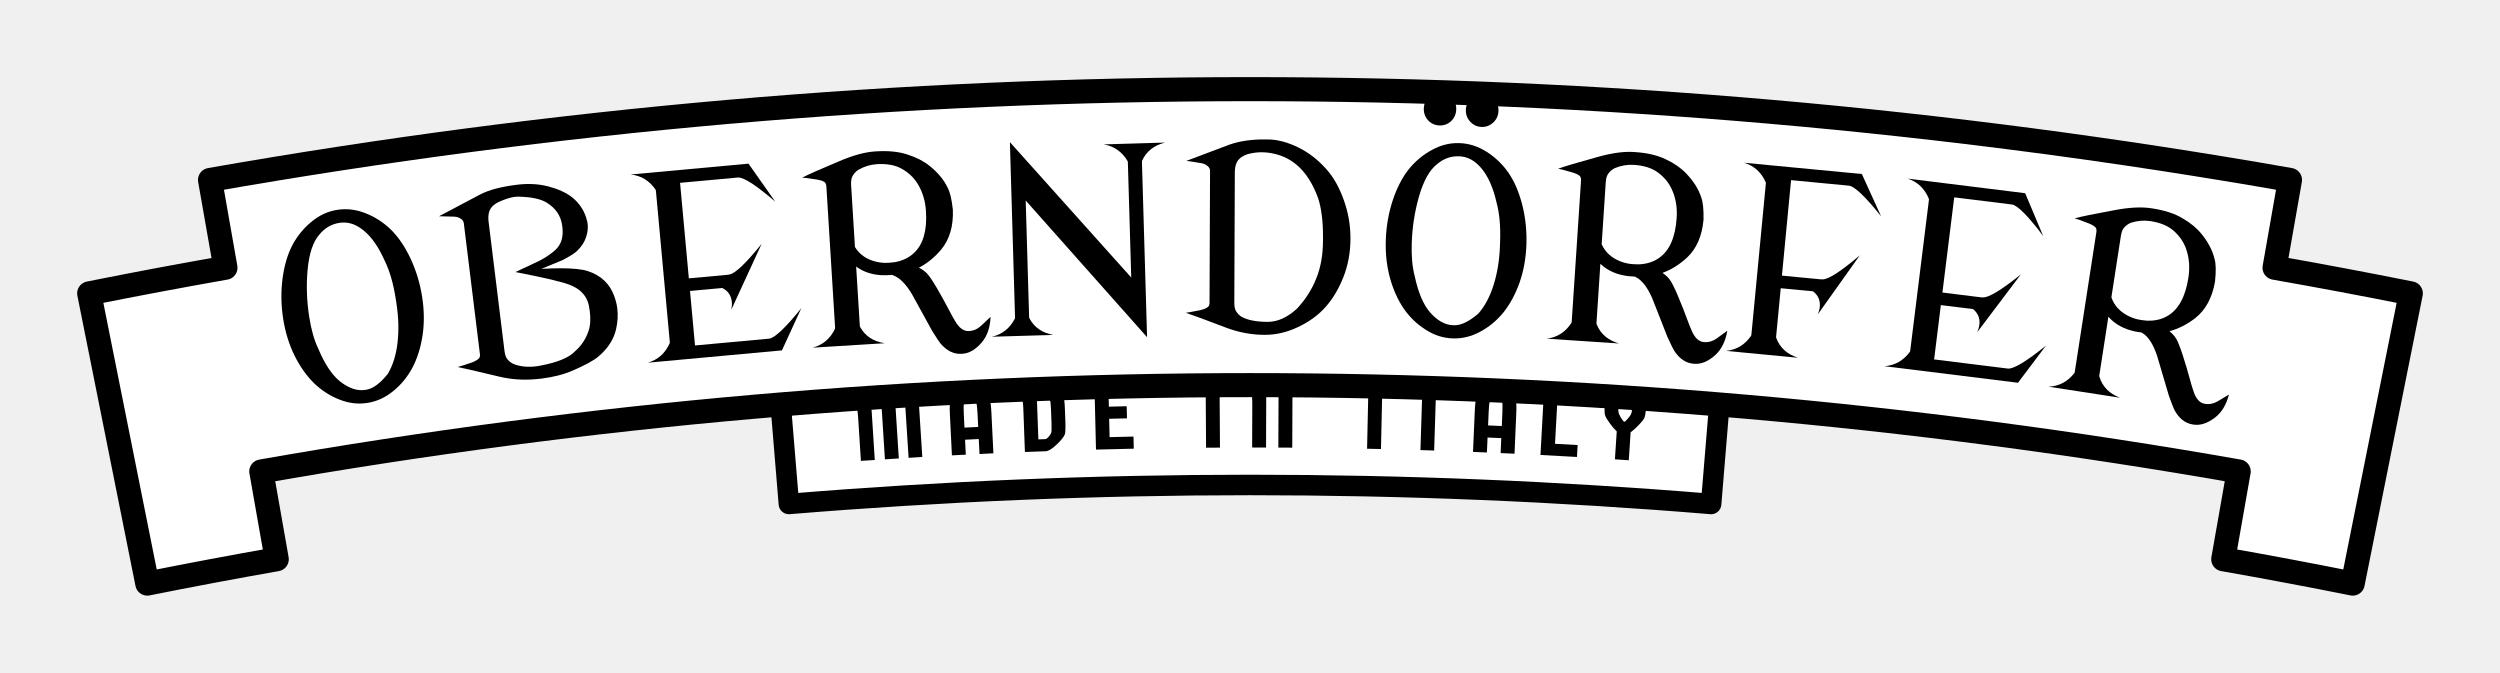
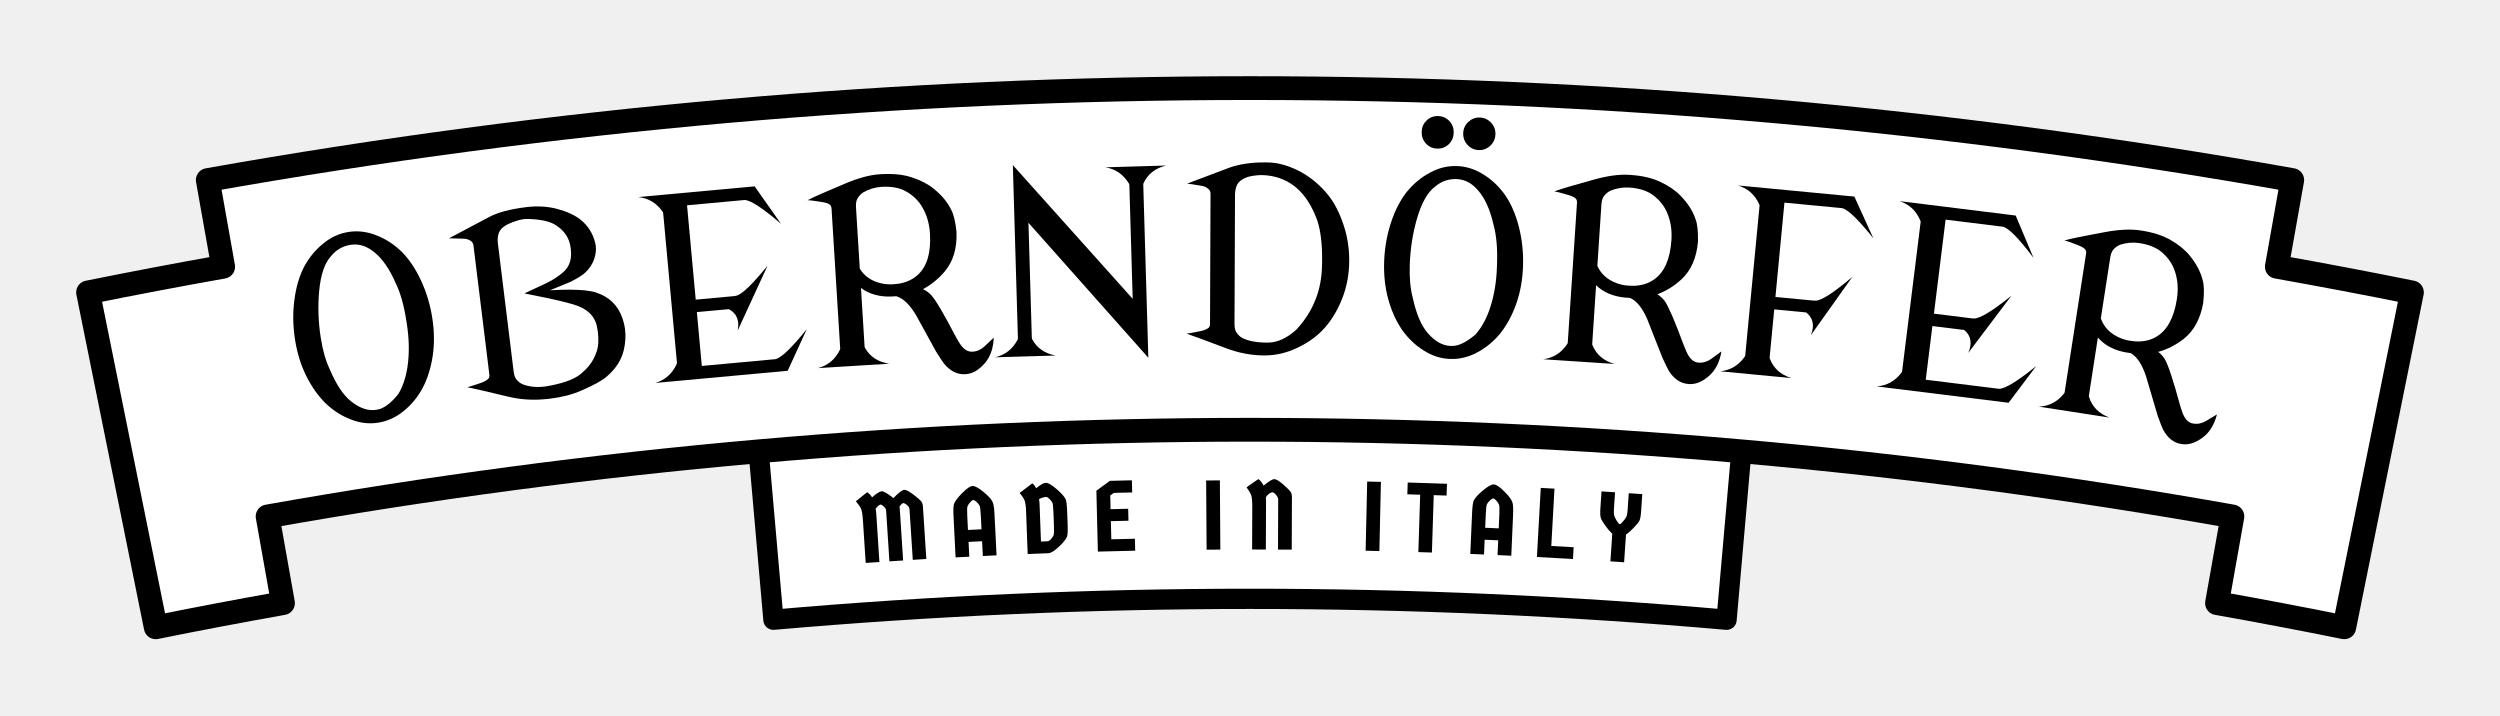
- <svg xmlns="http://www.w3.org/2000/svg" viewBox="-70.105 -18.6 140.21 37.731" width="140.21mm" height="37.73mm" data-pad="5">
-   <path d="M-26.537 1.493A322.614 322.614 0 0 1 26.537 1.493L25.862 9.665A314.414 314.414 0 0 0 -25.862 9.665Z" fill="#fff" stroke="#000" stroke-linejoin="round" stroke-width="1.15" />
-   <path d="M-58.328 -8.508A336.614 336.614 0 0 1 58.328 -8.508L57.462 -3.584A331.614 331.614 0 0 1 65.105 -2.146L61.846 14.131A315.014 315.014 0 0 0 54.585 12.765L55.452 7.841A320.014 320.014 0 0 0 -55.452 7.841L-54.585 12.765A315.014 315.014 0 0 0 -61.846 14.131L-65.105 -2.146A331.614 331.614 0 0 1 -57.462 -3.584Z" fill="#fff" stroke="#000" stroke-linejoin="round" stroke-width="1.35" />
+ <svg xmlns="http://www.w3.org/2000/svg" viewBox="-70.976 -20 141.952 40.616" width="141.95mm" height="40.62mm" data-pad="5">
+   <path d="M-28.128 3.034A321.214 321.214 0 0 1 28.128 3.034L27.060 15.187A309.014 309.014 0 0 0 -27.060 15.187Z" fill="#fff" stroke="#000" stroke-linejoin="round" stroke-width="1.15" />
+   <path d="M-59.179 -9.779A338.014 338.014 0 0 1 59.179 -9.779L58.304 -4.856A333.014 333.014 0 0 1 65.976 -3.399L62.133 15.616A313.614 313.614 0 0 0 54.907 14.244L55.782 9.321A318.614 318.614 0 0 0 -55.782 9.321L-54.907 14.244A313.614 313.614 0 0 0 -62.133 15.616L-65.976 -3.399A333.014 333.014 0 0 1 -58.304 -4.856Z" fill="#fff" stroke="#000" stroke-linejoin="round" stroke-width="1.35" />
  <g fill="#000">
    <path d="M2.37 -5.10Q2.37 -4.00 2.60 -3.24Q2.94 -1.88 3.52 -1.25Q4.16 -0.56 4.85 -0.56Q4.87 -0.56 4.88 -0.56Q4.89 -0.56 4.90 -0.56Q5.48 -0.56 6.24 -1.26Q6.78 -1.92 7.05 -2.93Q7.32 -3.92 7.32 -5.10Q7.32 -5.20 7.32 -5.32Q7.32 -6.63 7.05 -7.50Q6.71 -8.79 6.10 -9.44Q5.55 -10.04 4.86 -10.04H4.85Q4.17 -10.04 3.65 -9.57Q3.02 -9.06 2.68 -7.69Q2.37 -6.44 2.37 -5.10ZM2.06 -9.22Q2.60 -9.93 3.33 -10.35Q4.05 -10.78 4.85 -10.78Q5.65 -10.78 6.38 -10.35Q7.11 -9.93 7.65 -9.22Q8.18 -8.50 8.49 -7.44Q8.80 -6.37 8.80 -5.22Q8.80 -4.07 8.49 -3.08Q8.18 -2.10 7.65 -1.38Q7.11 -0.67 6.38 -0.25Q5.65 0.18 4.85 0.18Q4.05 0.18 3.33 -0.25Q2.60 -0.67 2.06 -1.38Q1.53 -2.10 1.22 -3.08Q0.91 -4.07 0.91 -5.22Q0.91 -6.37 1.22 -7.44Q1.53 -8.50 2.06 -9.22Z" transform="translate(-49.528 3.820) rotate(-8.820) translate(-4.855 0)" />
    <path d="M3.85 -9.95Q3.50 -9.83 3.34 -9.63Q3.16 -9.41 3.14 -8.99V-1.61Q3.14 -1.30 3.24 -1.14Q3.37 -0.93 3.58 -0.81Q4.10 -0.54 4.81 -0.54Q4.92 -0.54 5.03 -0.55Q6.50 -0.64 7.06 -1.11Q7.63 -1.49 7.94 -2.12Q8.16 -2.55 8.16 -3.23Q8.16 -3.37 8.15 -3.51Q8.10 -4.49 6.95 -4.98Q6.29 -5.26 5.49 -5.53Q4.41 -5.89 4.29 -5.93Q5.49 -6.32 5.63 -6.37Q6.06 -6.52 6.38 -6.71Q6.66 -6.86 6.83 -7.03Q7.21 -7.42 7.21 -8.11Q7.21 -8.14 7.21 -8.18Q7.21 -9.03 6.48 -9.60Q6.02 -9.95 5.01 -10.10Q4.91 -10.12 4.73 -10.12Q4.37 -10.11 3.85 -9.95ZM0.42 -1.04Q0.54 -1.05 1.23 -1.19Q1.52 -1.26 1.66 -1.37Q1.75 -1.44 1.75 -1.61V-8.99Q1.75 -9.15 1.64 -9.25Q1.49 -9.39 1.28 -9.43Q0.65 -9.53 0.42 -9.56L2.83 -10.48Q3.61 -10.78 4.98 -10.78Q5.93 -10.78 6.71 -10.47Q7.51 -10.15 7.96 -9.70Q8.54 -9.10 8.63 -8.27Q8.64 -8.20 8.64 -8.13Q8.64 -7.77 8.47 -7.41Q8.28 -6.99 7.86 -6.68Q7.63 -6.51 6.99 -6.27Q6.94 -6.25 5.75 -5.93Q6.45 -5.88 6.84 -5.83Q7.87 -5.70 8.32 -5.49Q9.39 -4.99 9.63 -3.89Q9.71 -3.54 9.71 -3.21Q9.71 -2.64 9.50 -2.06Q9.20 -1.23 8.33 -0.66Q7.91 -0.38 6.82 -0.06Q6.03 0.18 4.98 0.18Q4.89 0.18 4.64 0.17Q3.61 0.13 2.67 -0.22Q0.91 -0.88 0.42 -1.04Z" transform="translate(-39.460 2.419) rotate(-7.017) translate(-5.311 0)" />
    <path d="M0.42 0.00Q1.29 -0.17 1.74 -0.98L1.75 -1.04V-9.56L1.74 -9.62Q1.29 -10.43 0.42 -10.60H7.06L8.36 -8.34Q6.92 -9.83 6.42 -9.88L6.32 -9.88H3.14V-4.50H5.34L5.44 -4.51Q5.93 -4.56 7.38 -6.05L5.35 -2.53Q5.42 -2.76 5.42 -2.96Q5.42 -3.48 4.99 -3.77L4.95 -3.79H3.14V-0.72H7.23L7.33 -0.72Q7.83 -0.77 9.27 -2.26L7.97 0.00Z" transform="translate(-29.570 1.356) rotate(-5.252) translate(-4.637 0)" />
    <path d="M4.65 -10.05Q4.10 -10.05 3.58 -9.79Q3.37 -9.66 3.24 -9.45Q3.14 -9.28 3.14 -8.98V-5.49Q3.49 -4.83 4.28 -4.59Q4.62 -4.49 4.93 -4.49Q4.97 -4.49 5.01 -4.49Q5.04 -4.49 5.29 -4.50Q5.96 -4.57 6.41 -4.94Q7.24 -5.61 7.24 -7.24Q7.24 -8.08 6.90 -8.75Q6.61 -9.34 6.01 -9.72Q5.49 -10.05 4.65 -10.05ZM0.42 0.00Q1.29 -0.17 1.74 -0.98L1.75 -1.04V-8.98Q1.75 -9.15 1.66 -9.23Q1.54 -9.33 1.23 -9.40Q0.62 -9.54 0.42 -9.55Q0.90 -9.77 2.57 -10.35Q3.75 -10.77 4.60 -10.77Q4.63 -10.77 4.66 -10.77Q5.70 -10.77 6.41 -10.48Q7.13 -10.20 7.60 -9.77Q8.26 -9.17 8.53 -8.50Q8.71 -8.12 8.75 -7.24Q8.72 -5.86 7.96 -5.05Q7.37 -4.43 6.65 -4.11Q6.91 -3.96 7.09 -3.75Q7.44 -3.32 8.35 -1.28L8.50 -0.98Q8.80 -0.39 9.23 -0.39Q9.24 -0.39 9.25 -0.39Q9.63 -0.39 9.95 -0.66Q10.31 -0.97 10.49 -1.11Q10.40 -0.22 9.91 0.29Q9.36 0.86 8.78 0.86Q8.76 0.86 8.75 0.86Q8.08 0.86 7.59 0.20Q7.49 0.06 7.17 -0.53L6.17 -2.65Q5.70 -3.56 5.16 -3.78L5.12 -3.80Q4.97 -3.80 4.80 -3.80Q3.79 -3.84 3.14 -4.39V-1.04L3.16 -0.98Q3.54 -0.20 4.48 0.00Z" transform="translate(-19.925 0.615) rotate(-3.536) translate(-5.037 0)" />
    <path d="M0.42 0.00Q1.29 -0.17 1.74 -0.98L1.75 -1.04V-10.88L8.33 -3.09V-9.56L8.32 -9.62Q7.87 -10.43 7.00 -10.60H10.45Q9.51 -10.40 9.13 -9.62L9.12 -9.56V0.28L2.54 -7.58V-1.04L2.55 -0.98Q2.93 -0.20 3.87 0.00Z" transform="translate(-9.462 0.139) rotate(-1.679) translate(-5.437 0)" />
    <path d="M3.85 -9.95Q3.51 -9.83 3.34 -9.63Q3.16 -9.42 3.14 -8.99V-1.61Q3.14 -1.30 3.24 -1.14Q3.37 -0.93 3.58 -0.81Q4.10 -0.55 4.97 -0.55Q5.00 -0.55 5.02 -0.55Q5.84 -0.55 6.65 -1.29Q7.38 -2.08 7.74 -3.02Q8.10 -3.92 8.10 -5.12Q8.10 -5.21 8.10 -5.30Q8.10 -6.64 7.82 -7.49Q7.37 -8.72 6.61 -9.36Q5.93 -9.93 4.99 -10.04Q4.81 -10.06 4.60 -10.06Q4.22 -10.05 3.85 -9.95ZM0.42 -1.04Q0.53 -1.05 1.23 -1.19Q1.52 -1.26 1.66 -1.37Q1.75 -1.44 1.75 -1.61V-8.99Q1.75 -9.15 1.64 -9.25Q1.49 -9.39 1.29 -9.43Q0.56 -9.55 0.42 -9.56L2.83 -10.48Q3.68 -10.78 4.78 -10.78Q4.88 -10.78 4.98 -10.78Q5.79 -10.78 6.71 -10.33Q7.57 -9.91 8.27 -9.13Q8.87 -8.47 9.25 -7.42Q9.64 -6.37 9.64 -5.22Q9.64 -4.07 9.25 -3.07Q8.86 -2.08 8.27 -1.41Q7.67 -0.72 6.73 -0.27Q5.81 0.18 4.83 0.18Q3.74 0.18 2.67 -0.22Q1.00 -0.85 0.42 -1.04Z" transform="translate(1.249 0.002) rotate(0.221) translate(-5.275 0)" />
    <path d="M5.41 -12.00Q5.14 -12.27 5.14 -12.66Q5.14 -13.04 5.41 -13.31Q5.68 -13.58 6.05 -13.58Q6.43 -13.58 6.70 -13.31Q6.97 -13.04 6.97 -12.66Q6.97 -12.27 6.70 -12.00Q6.43 -11.73 6.05 -11.73Q5.68 -11.73 5.41 -12.00ZM3.04 -12.00Q2.78 -12.27 2.78 -12.66Q2.78 -13.04 3.04 -13.31Q3.31 -13.58 3.69 -13.58Q4.07 -13.58 4.34 -13.31Q4.60 -13.04 4.60 -12.66Q4.60 -12.27 4.34 -12.00Q4.07 -11.73 3.69 -11.73Q3.31 -11.73 3.04 -12.00ZM2.37 -5.10Q2.37 -4.00 2.60 -3.24Q2.94 -1.88 3.52 -1.25Q4.16 -0.56 4.85 -0.56Q4.87 -0.56 4.88 -0.56Q4.89 -0.56 4.90 -0.56Q5.48 -0.56 6.24 -1.26Q6.78 -1.92 7.05 -2.93Q7.32 -3.92 7.32 -5.10Q7.32 -5.20 7.32 -5.32Q7.32 -6.63 7.05 -7.50Q6.71 -8.79 6.10 -9.44Q5.55 -10.04 4.86 -10.04H4.85Q4.17 -10.04 3.65 -9.57Q3.02 -9.06 2.68 -7.69Q2.37 -6.44 2.37 -5.10ZM2.06 -9.22Q2.60 -9.93 3.33 -10.35Q4.05 -10.78 4.85 -10.78Q5.65 -10.78 6.38 -10.35Q7.11 -9.93 7.65 -9.22Q8.18 -8.50 8.49 -7.44Q8.80 -6.37 8.80 -5.22Q8.80 -4.07 8.49 -3.08Q8.18 -2.10 7.65 -1.38Q7.11 -0.67 6.38 -0.25Q5.65 0.18 4.85 0.18Q4.05 0.18 3.33 -0.25Q2.60 -0.67 2.06 -1.38Q1.53 -2.10 1.22 -3.08Q0.91 -4.07 0.91 -5.22Q0.91 -6.37 1.22 -7.44Q1.53 -8.50 2.06 -9.22Z" transform="translate(11.376 0.200) rotate(2.018) translate(-4.855 0)" />
    <path d="M4.65 -10.05Q4.10 -10.05 3.58 -9.79Q3.37 -9.66 3.24 -9.45Q3.14 -9.28 3.14 -8.98V-5.49Q3.49 -4.83 4.28 -4.59Q4.62 -4.49 4.93 -4.49Q4.97 -4.49 5.01 -4.49Q5.04 -4.49 5.29 -4.50Q5.96 -4.57 6.41 -4.94Q7.24 -5.61 7.24 -7.24Q7.24 -8.08 6.90 -8.75Q6.61 -9.34 6.01 -9.72Q5.49 -10.05 4.65 -10.05ZM0.42 0.00Q1.29 -0.17 1.74 -0.98L1.75 -1.04V-8.98Q1.75 -9.15 1.66 -9.23Q1.54 -9.33 1.23 -9.40Q0.62 -9.54 0.42 -9.55Q0.90 -9.77 2.57 -10.35Q3.75 -10.77 4.60 -10.77Q4.63 -10.77 4.66 -10.77Q5.70 -10.77 6.41 -10.48Q7.13 -10.20 7.60 -9.77Q8.26 -9.17 8.53 -8.50Q8.71 -8.12 8.75 -7.24Q8.72 -5.86 7.96 -5.05Q7.37 -4.43 6.65 -4.11Q6.91 -3.96 7.09 -3.75Q7.44 -3.32 8.35 -1.28L8.50 -0.98Q8.80 -0.39 9.23 -0.39Q9.24 -0.39 9.25 -0.39Q9.63 -0.39 9.95 -0.66Q10.31 -0.97 10.49 -1.11Q10.40 -0.22 9.91 0.29Q9.36 0.86 8.78 0.86Q8.76 0.86 8.75 0.86Q8.08 0.86 7.59 0.20Q7.49 0.06 7.17 -0.53L6.17 -2.65Q5.70 -3.56 5.16 -3.78L5.12 -3.80Q4.97 -3.80 4.80 -3.80Q3.79 -3.84 3.14 -4.39V-1.04L3.16 -0.98Q3.54 -0.20 4.48 0.00Z" transform="translate(21.255 0.700) rotate(3.773) translate(-5.037 0)" />
    <path d="M0.42 0.00Q1.29 -0.17 1.74 -0.98L1.75 -1.04V-9.56L1.74 -9.62Q1.29 -10.43 0.42 -10.60H7.06L8.36 -8.34Q6.92 -9.83 6.42 -9.88L6.32 -9.88H3.14V-4.50H5.34L5.44 -4.51Q5.93 -4.56 7.38 -6.05L5.35 -2.53Q5.42 -2.76 5.42 -2.96Q5.42 -3.48 4.99 -3.77L4.95 -3.79H3.14V-1.04L3.16 -0.98Q3.54 -0.20 4.48 0.00Z" transform="translate(30.722 1.464) rotate(5.458) translate(-4.462 0)" />
    <path d="M0.42 0.00Q1.29 -0.17 1.74 -0.98L1.75 -1.04V-9.56L1.74 -9.62Q1.29 -10.43 0.42 -10.60H7.06L8.36 -8.34Q6.92 -9.83 6.42 -9.88L6.32 -9.88H3.14V-4.50H5.34L5.44 -4.51Q5.93 -4.56 7.38 -6.05L5.35 -2.53Q5.42 -2.76 5.42 -2.96Q5.42 -3.48 4.99 -3.77L4.95 -3.79H3.14V-0.72H7.23L7.33 -0.72Q7.83 -0.77 9.27 -2.26L7.97 0.00Z" transform="translate(39.766 2.457) rotate(7.072) translate(-4.637 0)" />
    <path d="M4.65 -10.05Q4.10 -10.05 3.58 -9.79Q3.37 -9.66 3.24 -9.45Q3.14 -9.28 3.14 -8.98V-5.49Q3.49 -4.83 4.28 -4.59Q4.62 -4.49 4.93 -4.49Q4.97 -4.49 5.01 -4.49Q5.04 -4.49 5.29 -4.50Q5.96 -4.57 6.41 -4.94Q7.24 -5.61 7.24 -7.24Q7.24 -8.08 6.90 -8.75Q6.61 -9.34 6.01 -9.72Q5.49 -10.05 4.65 -10.05ZM0.42 0.00Q1.29 -0.17 1.74 -0.98L1.75 -1.04V-8.98Q1.75 -9.15 1.66 -9.23Q1.54 -9.33 1.23 -9.40Q0.62 -9.54 0.42 -9.55Q0.90 -9.77 2.57 -10.35Q3.75 -10.77 4.60 -10.77Q4.63 -10.77 4.66 -10.77Q5.70 -10.77 6.41 -10.48Q7.13 -10.20 7.60 -9.77Q8.26 -9.17 8.53 -8.50Q8.71 -8.12 8.75 -7.24Q8.72 -5.86 7.96 -5.05Q7.37 -4.43 6.65 -4.11Q6.91 -3.96 7.09 -3.75Q7.44 -3.32 8.35 -1.28L8.50 -0.98Q8.80 -0.39 9.23 -0.39Q9.24 -0.39 9.25 -0.39Q9.63 -0.39 9.95 -0.66Q10.31 -0.97 10.49 -1.11Q10.40 -0.22 9.91 0.29Q9.36 0.86 8.78 0.86Q8.76 0.86 8.75 0.86Q8.08 0.86 7.59 0.20Q7.49 0.06 7.17 -0.53L6.17 -2.65Q5.70 -3.56 5.16 -3.78L5.12 -3.80Q4.97 -3.80 4.80 -3.80Q3.79 -3.84 3.14 -4.39V-1.04L3.16 -0.98Q3.54 -0.20 4.48 0.00Z" transform="translate(49.347 3.792) rotate(8.788) translate(-5.037 0)" />
  </g>
  <g fill="#000">
-     <path d="M1.74 0.00V-2.86Q1.74 -2.96 1.71 -3.02Q1.67 -3.08 1.58 -3.17Q1.50 -3.25 1.45 -3.25Q1.34 -3.25 1.15 -3.03Q1.17 -2.89 1.17 -2.73V0.00H0.39V-2.40Q0.39 -2.88 0.33 -3.07Q0.26 -3.26 0.06 -3.53L0.73 -4.00Q0.91 -3.87 0.99 -3.69Q1.39 -4.00 1.56 -4.00Q1.73 -4.00 2.20 -3.57Q2.66 -4.00 2.85 -4.00Q2.99 -4.00 3.33 -3.71Q3.67 -3.41 3.76 -3.29Q3.84 -3.17 3.84 -2.97V0.00H3.07V-2.86Q3.07 -2.97 3.03 -3.03Q2.99 -3.08 2.90 -3.17Q2.80 -3.25 2.73 -3.25Q2.66 -3.25 2.51 -3.07Q2.52 -3.04 2.52 -2.97V0.00Z" transform="translate(-20.154 7.142) rotate(-3.651) translate(-2.062 0)" />
-     <path d="M2.54 -3.03Q2.61 -2.87 2.61 -2.30V0.00H1.83V-0.84H1.06V0.00H0.28V-2.30Q0.28 -2.87 0.34 -3.03Q0.44 -3.27 0.84 -3.63Q1.24 -4.00 1.44 -4.00Q1.65 -4.00 2.05 -3.63Q2.45 -3.27 2.54 -3.03ZM1.06 -2.30V-1.52H1.83V-2.30Q1.83 -2.76 1.79 -2.86Q1.74 -2.97 1.63 -3.08Q1.52 -3.20 1.44 -3.20Q1.37 -3.20 1.26 -3.08Q1.15 -2.97 1.10 -2.86Q1.06 -2.76 1.06 -2.30Z" transform="translate(-15.556 6.882) rotate(-2.817) translate(-1.444 0)" />
-     <path d="M1.01 -3.71Q1.38 -4.00 1.57 -4.00Q1.76 -4.00 2.16 -3.63Q2.56 -3.26 2.66 -3.03Q2.72 -2.89 2.72 -2.30V-1.63Q2.72 -1.04 2.66 -0.90Q2.56 -0.68 2.17 -0.34Q1.78 0.00 1.56 0.00H0.39V-2.40Q0.39 -2.86 0.33 -3.04Q0.26 -3.23 0.06 -3.48L0.80 -4.00Q0.92 -3.91 1.01 -3.71ZM1.56 -3.20Q1.39 -3.20 1.15 -3.09Q1.17 -2.97 1.17 -2.73V-0.68H1.56Q1.63 -0.68 1.74 -0.79Q1.85 -0.91 1.90 -1.01Q1.94 -1.12 1.94 -1.58V-2.30Q1.94 -2.76 1.90 -2.86Q1.85 -2.97 1.74 -3.08Q1.63 -3.20 1.56 -3.20Z" transform="translate(-11.515 6.710) rotate(-2.085) translate(-1.500 0)" />
-     <path d="M1.06 -2.39H2.06V-1.71H1.06V-0.68H2.40V0.00H0.28V-3.46L1.06 -4.00H2.31V-3.31H1.26L1.06 -3.17Z" transform="translate(-7.648 6.592) rotate(-1.385) translate(-1.270 0)" />
-     <path d="M0.31 0.00V-3.93H1.09V0.00Z" transform="translate(-2.072 6.507) rotate(-0.375) translate(-0.702 0)" />
-     <path d="M1.16 -2.97 1.17 -2.73V0.00H0.39V-2.40Q0.39 -2.88 0.33 -3.07Q0.26 -3.26 0.06 -3.53L0.73 -4.00Q0.89 -3.89 1.03 -3.63Q1.48 -4.00 1.63 -4.00Q1.79 -4.00 2.13 -3.71Q2.47 -3.41 2.56 -3.29Q2.64 -3.17 2.64 -2.97V0.00H1.86V-2.86Q1.86 -2.91 1.82 -2.99Q1.78 -3.06 1.69 -3.16Q1.60 -3.25 1.53 -3.25Q1.45 -3.25 1.34 -3.17Q1.22 -3.08 1.16 -2.97Z" transform="translate(1.191 6.502) rotate(0.216) translate(-1.461 0)" />
-     <path d="M0.31 0.00V-3.93H1.09V0.00Z" transform="translate(6.958 6.576) rotate(1.260) translate(-0.702 0)" />
-     <path d="M2.30 -3.93V-3.26H1.57V0.00H0.80V-3.26H0.07V-3.93Z" transform="translate(9.944 6.656) rotate(1.800) translate(-1.185 0)" />
-     <path d="M2.54 -3.03Q2.61 -2.87 2.61 -2.30V0.00H1.83V-0.84H1.06V0.00H0.28V-2.30Q0.28 -2.87 0.34 -3.03Q0.44 -3.27 0.84 -3.63Q1.24 -4.00 1.44 -4.00Q1.65 -4.00 2.05 -3.63Q2.45 -3.27 2.54 -3.03ZM1.06 -2.30V-1.52H1.83V-2.30Q1.83 -2.76 1.79 -2.86Q1.74 -2.97 1.63 -3.08Q1.52 -3.20 1.44 -3.20Q1.37 -3.20 1.26 -3.08Q1.15 -2.97 1.10 -2.86Q1.06 -2.76 1.06 -2.30Z" transform="translate(13.671 6.795) rotate(2.476) translate(-1.444 0)" />
-     <path d="M2.13 -0.67V0.00H0.08V-3.93H0.86V-0.67Z" transform="translate(17.306 6.973) rotate(3.134) translate(-1.096 0)" />
-     <path d="M0.97 0.00V-1.57Q0.75 -1.75 0.55 -2.00Q0.34 -2.25 0.27 -2.40Q0.20 -2.54 0.20 -2.98V-3.93H0.97V-2.98Q0.97 -2.70 1.02 -2.58Q1.07 -2.47 1.19 -2.30Q1.31 -2.14 1.36 -2.14Q1.41 -2.14 1.53 -2.31Q1.66 -2.47 1.70 -2.58Q1.75 -2.69 1.75 -2.98V-3.93H2.52V-2.98Q2.52 -2.53 2.45 -2.39Q2.38 -2.25 2.17 -2.00Q1.96 -1.75 1.75 -1.57V0.00Z" transform="translate(20.855 7.188) rotate(3.778) translate(-1.360 0)" />
+     <path d="M1.74 0.00V-2.86Q1.74 -2.96 1.71 -3.02Q1.67 -3.08 1.58 -3.17Q1.50 -3.25 1.45 -3.25Q1.34 -3.25 1.15 -3.03Q1.17 -2.89 1.17 -2.73V0.00H0.39V-2.40Q0.39 -2.88 0.33 -3.07Q0.26 -3.26 0.06 -3.53L0.73 -4.00Q0.91 -3.87 0.99 -3.69Q1.39 -4.00 1.56 -4.00Q1.73 -4.00 2.20 -3.57Q2.66 -4.00 2.85 -4.00Q2.99 -4.00 3.33 -3.71Q3.67 -3.41 3.76 -3.29Q3.84 -3.17 3.84 -2.97V0.00H3.07V-2.86Q3.07 -2.97 3.03 -3.03Q2.99 -3.08 2.90 -3.17Q2.80 -3.25 2.73 -3.25Q2.66 -3.25 2.51 -3.07Q2.52 -3.04 2.52 -2.97V0.00Z" transform="translate(-20.153 11.852) rotate(-3.706) translate(-2.062 0)" />
+     <path d="M2.54 -3.03Q2.61 -2.87 2.61 -2.30V0.00H1.83V-0.84H1.06V0.00H0.28V-2.30Q0.28 -2.87 0.34 -3.03Q0.44 -3.27 0.84 -3.63Q1.24 -4.00 1.44 -4.00Q1.65 -4.00 2.05 -3.63Q2.45 -3.27 2.54 -3.03ZM1.06 -2.30V-1.52H1.83V-2.30Q1.83 -2.76 1.79 -2.86Q1.74 -2.97 1.63 -3.08Q1.52 -3.20 1.44 -3.20Q1.37 -3.20 1.26 -3.08Q1.15 -2.97 1.10 -2.86Q1.06 -2.76 1.06 -2.30Z" transform="translate(-15.555 11.588) rotate(-2.859) translate(-1.444 0)" />
+     <path d="M1.01 -3.71Q1.38 -4.00 1.57 -4.00Q1.76 -4.00 2.16 -3.63Q2.56 -3.26 2.66 -3.03Q2.72 -2.89 2.72 -2.30V-1.63Q2.72 -1.04 2.66 -0.90Q2.56 -0.68 2.17 -0.34Q1.78 0.00 1.56 0.00H0.39V-2.40Q0.39 -2.86 0.33 -3.04Q0.26 -3.23 0.06 -3.48L0.80 -4.00Q0.92 -3.91 1.01 -3.71ZM1.56 -3.20Q1.39 -3.20 1.15 -3.09Q1.17 -2.97 1.17 -2.73V-0.68H1.56Q1.63 -0.68 1.74 -0.79Q1.85 -0.91 1.90 -1.01Q1.94 -1.12 1.94 -1.58V-2.30Q1.94 -2.76 1.90 -2.86Q1.85 -2.97 1.74 -3.08Q1.63 -3.20 1.56 -3.20Z" transform="translate(-11.515 11.413) rotate(-2.116) translate(-1.500 0)" />
+     <path d="M1.06 -2.39H2.06V-1.71H1.06V-0.68H2.40V0.00H0.28V-3.46L1.06 -4.00H2.31V-3.31H1.26L1.06 -3.17Z" transform="translate(-7.648 11.294) rotate(-1.405) translate(-1.270 0)" />
+     <path d="M0.31 0.00V-3.93H1.09V0.00Z" transform="translate(-2.072 11.207) rotate(-0.381) translate(-0.702 0)" />
+     <path d="M1.16 -2.97 1.17 -2.73V0.00H0.39V-2.40Q0.39 -2.88 0.33 -3.07Q0.26 -3.26 0.06 -3.53L0.73 -4.00Q0.89 -3.89 1.03 -3.63Q1.48 -4.00 1.63 -4.00Q1.79 -4.00 2.13 -3.71Q2.47 -3.41 2.56 -3.29Q2.64 -3.17 2.64 -2.97V0.00H1.86V-2.86Q1.86 -2.91 1.82 -2.99Q1.78 -3.06 1.69 -3.16Q1.60 -3.25 1.53 -3.25Q1.45 -3.25 1.34 -3.17Q1.22 -3.08 1.16 -2.97Z" transform="translate(1.191 11.202) rotate(0.219) translate(-1.461 0)" />
+     <path d="M0.31 0.00V-3.93H1.09V0.00Z" transform="translate(6.958 11.278) rotate(1.279) translate(-0.702 0)" />
+     <path d="M2.30 -3.93V-3.26H1.57V0.00H0.80V-3.26H0.07V-3.93Z" transform="translate(9.944 11.359) rotate(1.828) translate(-1.185 0)" />
+     <path d="M2.54 -3.03Q2.61 -2.87 2.61 -2.30V0.00H1.83V-0.84H1.06V0.00H0.28V-2.30Q0.28 -2.87 0.34 -3.03Q0.44 -3.27 0.84 -3.63Q1.24 -4.00 1.44 -4.00Q1.65 -4.00 2.05 -3.63Q2.45 -3.27 2.54 -3.03ZM1.06 -2.30V-1.52H1.83V-2.30Q1.83 -2.76 1.79 -2.86Q1.74 -2.97 1.63 -3.08Q1.52 -3.20 1.44 -3.20Q1.37 -3.20 1.26 -3.08Q1.15 -2.97 1.10 -2.86Q1.06 -2.76 1.06 -2.30Z" transform="translate(13.671 11.500) rotate(2.513) translate(-1.444 0)" />
+     <path d="M2.13 -0.67V0.00H0.08V-3.93H0.86V-0.67Z" transform="translate(17.306 11.681) rotate(3.182) translate(-1.096 0)" />
+     <path d="M0.97 0.00V-1.57Q0.75 -1.75 0.55 -2.00Q0.34 -2.25 0.27 -2.40Q0.20 -2.54 0.20 -2.98V-3.93H0.97V-2.98Q0.97 -2.70 1.02 -2.58Q1.07 -2.47 1.19 -2.30Q1.31 -2.14 1.36 -2.14Q1.41 -2.14 1.53 -2.31Q1.66 -2.47 1.70 -2.58Q1.75 -2.69 1.75 -2.98V-3.93H2.52V-2.98Q2.52 -2.53 2.45 -2.39Q2.38 -2.25 2.17 -2.00Q1.96 -1.75 1.75 -1.57V0.00Z" transform="translate(20.854 11.898) rotate(3.835) translate(-1.360 0)" />
  </g>
</svg>
